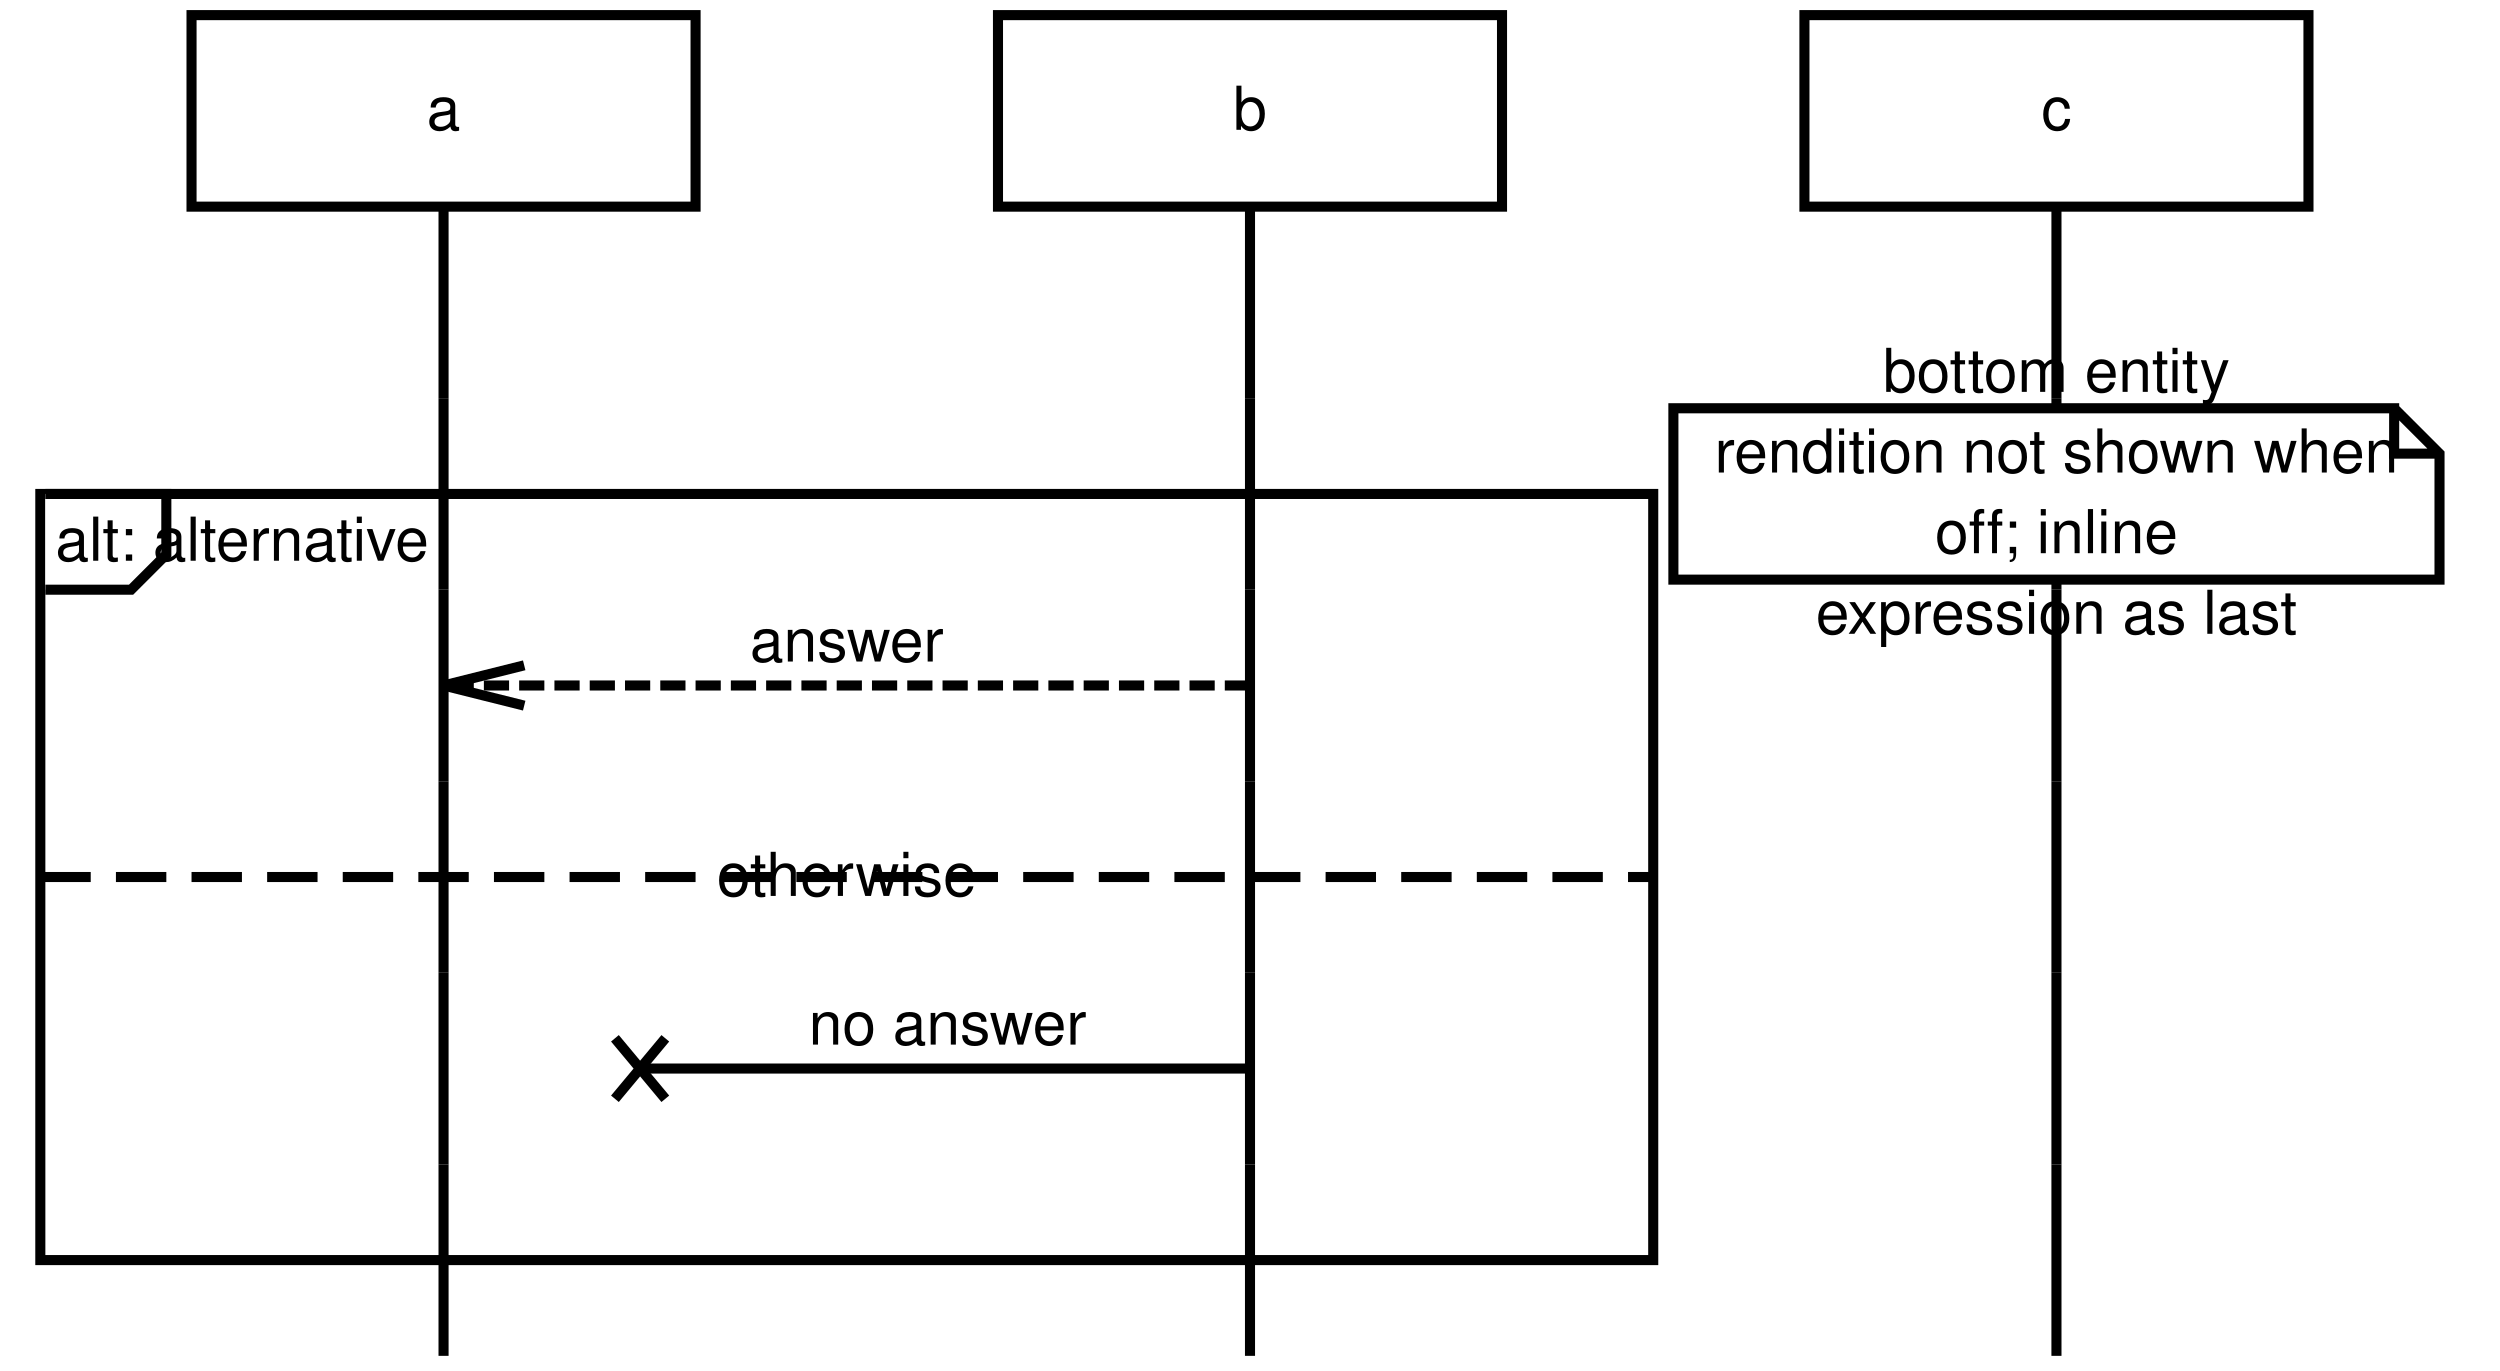
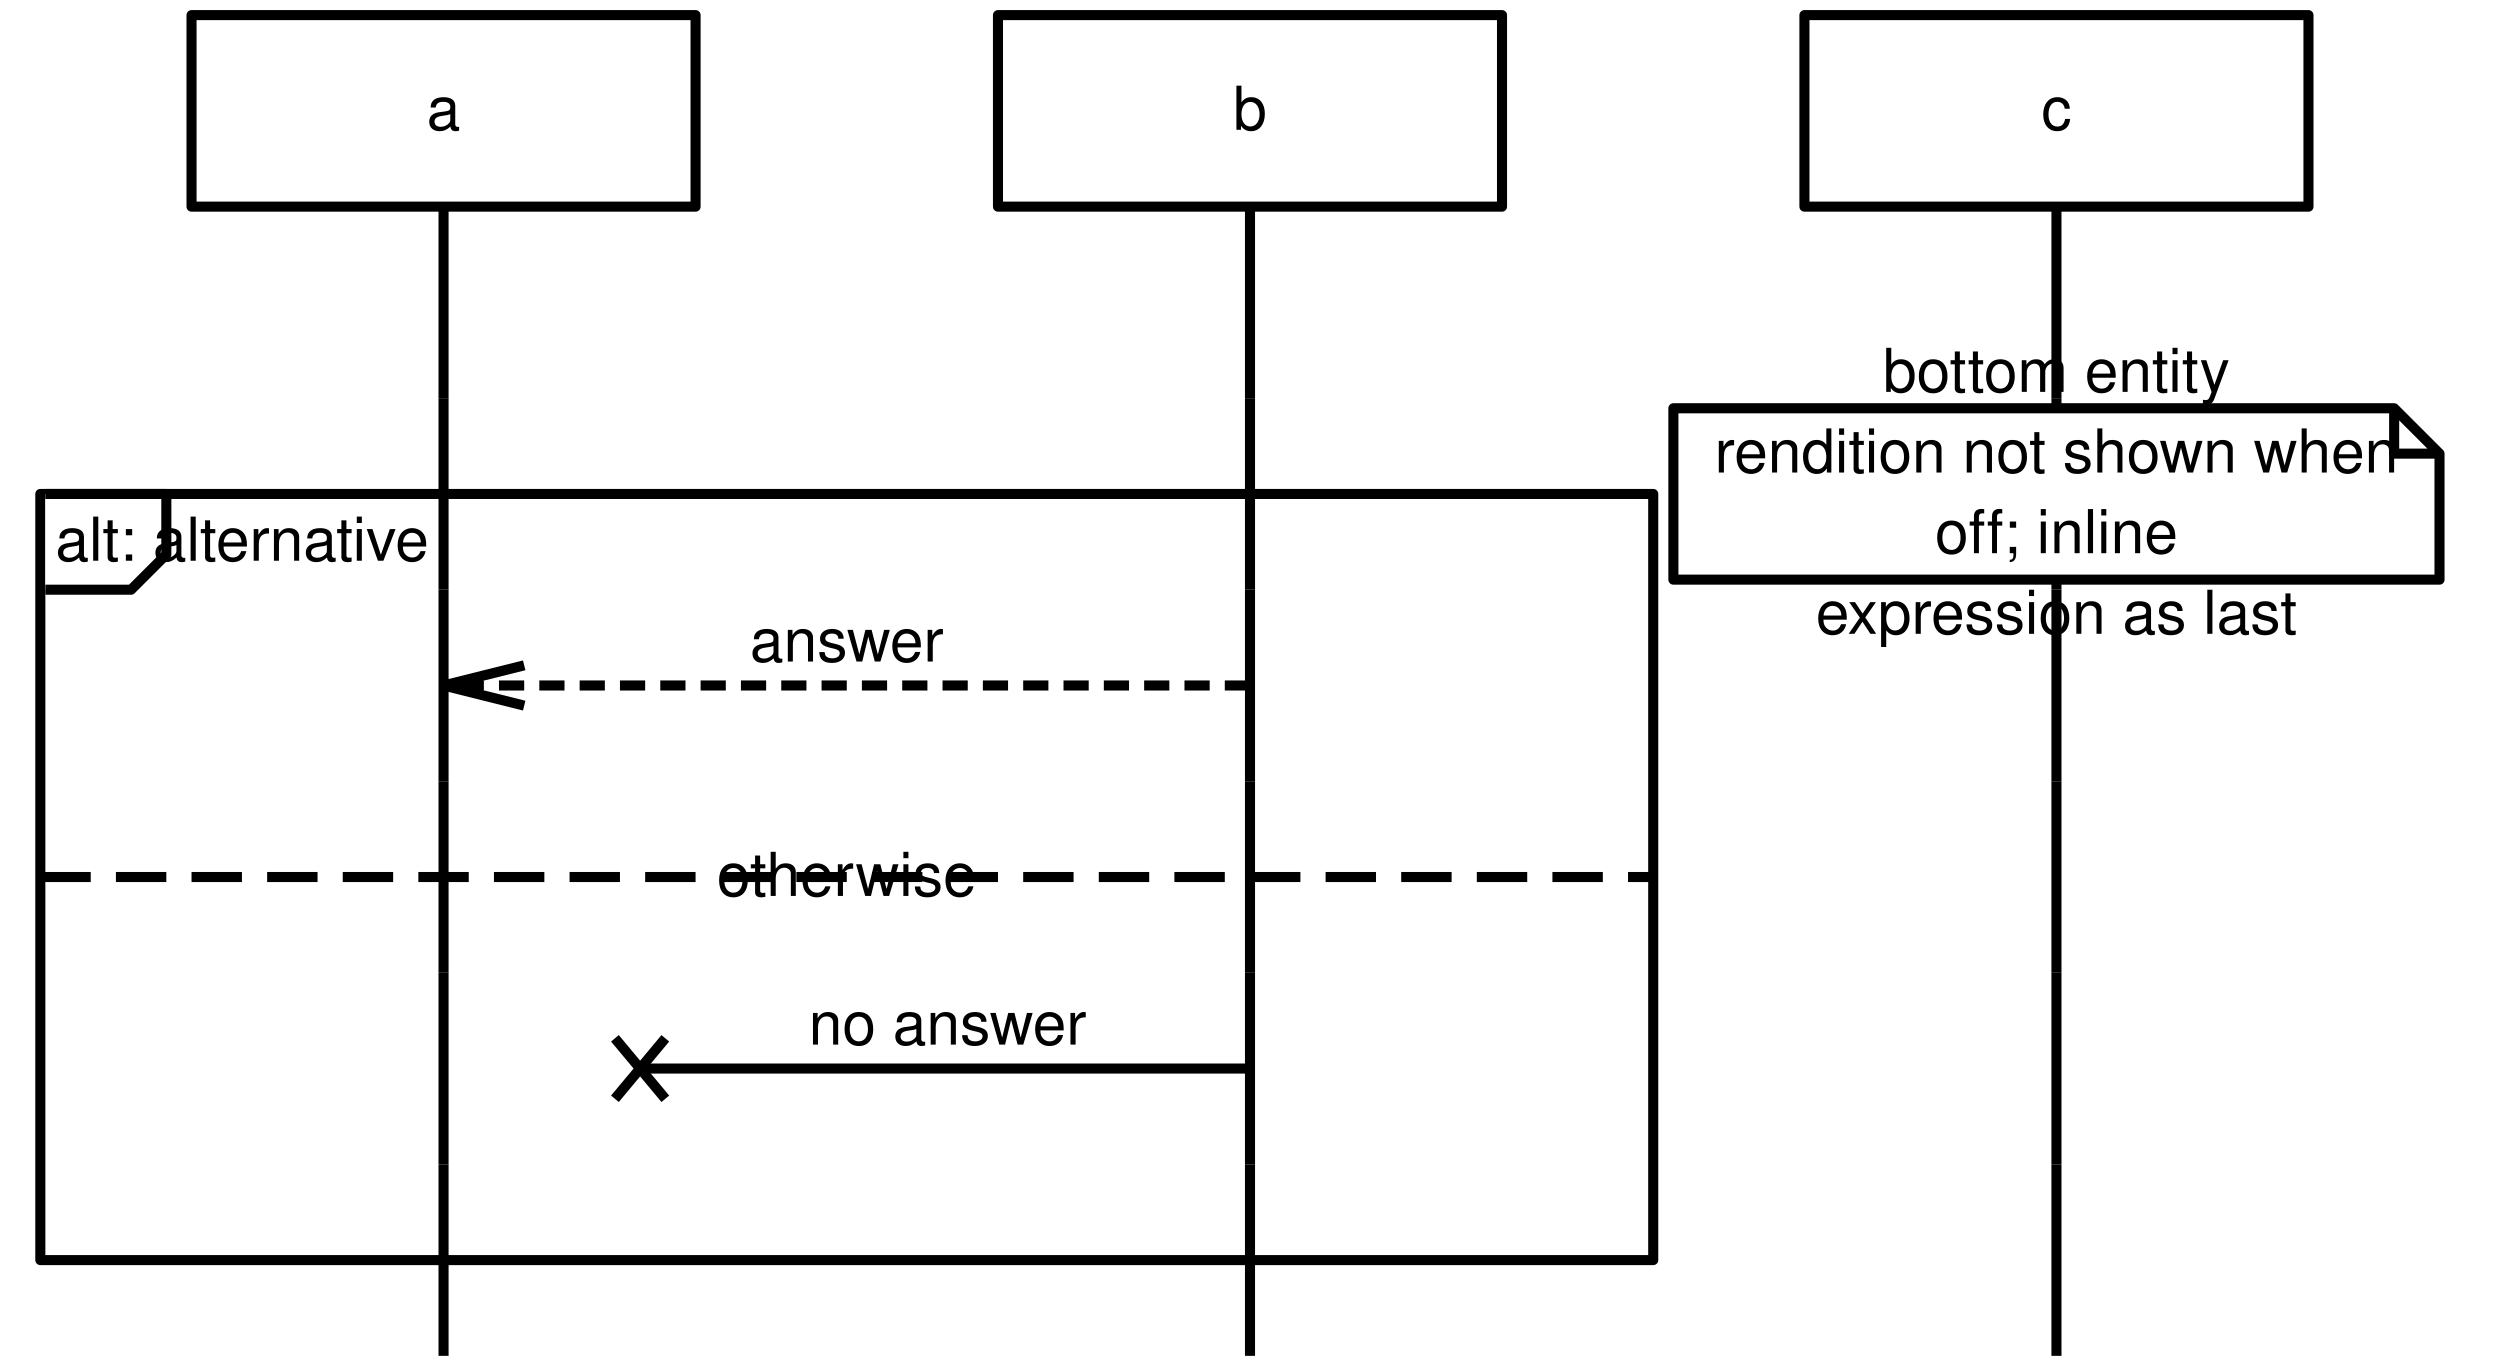
<svg xmlns="http://www.w3.org/2000/svg" xmlns:xlink="http://www.w3.org/1999/xlink" version="1.1" id="mscgen_js-svg-__svg" class="mscgen_js-svg-__svg" width="496" height="272">
  <defs>
-     <style type="text/css">svg.mscgen_js-svg-__svg{font-family:Helvetica,sans-serif;font-size:12px;font-weight:normal;font-style:normal;text-decoration:none;background-color:white;stroke:black;stroke-width:2;color:black;}.mscgen_js-svg-__svg rect{fill:none;stroke:black;}.mscgen_js-svg-__svg rect.entity{fill:white;}.mscgen_js-svg-__svg rect.label-text-background{fill:white;stroke:white;stroke-width:0;}.mscgen_js-svg-__svg rect.bglayer{fill:white;stroke:white;stroke-width:0;}.mscgen_js-svg-__svg line{stroke:black;}.mscgen_js-svg-__svg line.return, .mscgen_js-svg-__svg path.return{stroke-dasharray:5,2;}.mscgen_js-svg-__svg line.comment{stroke-dasharray:5,2;}.mscgen_js-svg-__svg line.inline_expression_divider{stroke-dasharray:10,5;}.mscgen_js-svg-__svg text{color:inherit;stroke:none;text-anchor:middle;}.mscgen_js-svg-__svg text.entity-text{text-decoration:underline;}.mscgen_js-svg-__svg text.anchor-start{text-anchor:start;}.mscgen_js-svg-__svg path{stroke:black;color:black;fill:none;}.mscgen_js-svg-__svg .arrow-marker{overflow:visible;}.mscgen_js-svg-__svg .arrow-style{stroke-width:1;}.mscgen_js-svg-__svg .arcrowomit{stroke-dasharray:2,2;}.mscgen_js-svg-__svg rect.box, .mscgen_js-svg-__svg path.box{fill:white;}.mscgen_js-svg-__svg .inherit{stroke:inherit;color:inherit;}.mscgen_js-svg-__svg .inherit-fill{fill:inherit;}.mscgen_js-svg-__svg .watermark{stroke:black;color:black;fill:black;font-size:48pt;font-weight:bold;opacity:0.14;}</style>
+     <style type="text/css">svg.mscgen_js-svg-__svg{font-family:Helvetica,sans-serif;font-size:12px;font-weight:normal;font-style:normal;text-decoration:none;background-color:white;stroke:black;stroke-width:2;color:black;}.mscgen_js-svg-__svg rect{fill:none;stroke:black;}.mscgen_js-svg-__svg rect.label-text-background{fill:white;stroke:white;stroke-width:0;}.mscgen_js-svg-__svg rect.bglayer{fill:white;stroke:white;stroke-width:0;}.mscgen_js-svg-__svg line{stroke:black;}.mscgen_js-svg-__svg line.return, .mscgen_js-svg-__svg path.return, .mscgen_js-svg-__svg line.comment{stroke-dasharray:5,3;}.mscgen_js-svg-__svg line.inline_expression_divider{stroke-dasharray:10,5;}.mscgen_js-svg-__svg text{color:inherit;stroke:none;text-anchor:middle;}.mscgen_js-svg-__svg text.entity-text{text-decoration:underline;}.mscgen_js-svg-__svg text.anchor-start{text-anchor:start;}.mscgen_js-svg-__svg path{stroke:black;color:black;fill:none;}.mscgen_js-svg-__svg .arrow-marker{overflow:visible;}.mscgen_js-svg-__svg .arrow-style{stroke-width:1;}.mscgen_js-svg-__svg line.arcrow, .mscgen_js-svg-__svg line.arcrowomit, .mscgen_js-svg-__svg .emphasised{stroke-linecap: butt;}.mscgen_js-svg-__svg line.arcrowomit{stroke-dasharray:2,2;}.mscgen_js-svg-__svg rect.box, .mscgen_js-svg-__svg path.box, .mscgen_js-svg-__svg rect.entity{fill:white;stroke-linejoin:round;}.mscgen_js-svg-__svg .inherit{stroke:inherit;color:inherit;}.mscgen_js-svg-__svg .inherit-fill{fill:inherit;}.mscgen_js-svg-__svg .watermark{stroke:black;color:black;fill:black;font-size:48pt;font-weight:bold;opacity:0.14;}</style>
    <marker orient="auto" id="mscgen_js-svg-__svgcallback-black" class="arrow-marker" viewBox="0 0 10 10" refX="9" refY="3" markerUnits="strokeWidth" markerWidth="10" markerHeight="10">
      <path d="M 1,1 l 8,2 l-8,2" class="arrow-style" style="stroke-dasharray:100,1;stroke:black" />
    </marker>
    <marker orient="auto" id="mscgen_js-svg-__svgcallback-l-black" class="arrow-marker" viewBox="0 0 10 10" refX="9" refY="3" markerUnits="strokeWidth" markerWidth="10" markerHeight="10">
      <path d="M17,1 l-8,2 l 8,2" class="arrow-style" style="stroke-dasharray:100,1;stroke:black" />
    </marker>
    <marker orient="auto" id="mscgen_js-svg-__svglost-black" class="arrow-marker" viewBox="0 0 10 10" refX="9" refY="3" markerUnits="strokeWidth" markerWidth="10" markerHeight="10">
      <path d="M7,0 l5,6 M7,6 l5,-6" class="arrow-style" style="stroke-dasharray:100,1;stroke:black" />
    </marker>
    <g id="mscgen_js-svg-__svg__defs">
      <g id="mscgen_js-svg-__svgentities">
        <g id="mscgen_js-svg-__svga">
          <rect width="100" height="38" class="entity" />
          <g>
            <text x="50" y="22.75" class="entity-text ">
              <tspan>a</tspan>
            </text>
          </g>
        </g>
        <g id="mscgen_js-svg-__svgb">
          <rect width="100" height="38" x="160" class="entity" />
          <g>
            <text x="210" y="22.75" class="entity-text ">
              <tspan>b</tspan>
            </text>
          </g>
        </g>
        <g id="mscgen_js-svg-__svgc">
          <rect width="100" height="38" x="320" class="entity" />
          <g>
            <text x="370" y="22.75" class="entity-text ">
              <tspan>c</tspan>
            </text>
          </g>
        </g>
      </g>
      <g id="mscgen_js-svg-__svgarcrow">
        <line x1="50" y1="-19" x2="50" y2="19" class="mscgen_js-svg-__svgarcrow" />
        <line x1="210" y1="-19" x2="210" y2="19" class="mscgen_js-svg-__svgarcrow" />
        <line x1="370" y1="-19" x2="370" y2="19" class="mscgen_js-svg-__svgarcrow" />
      </g>
      <g id="mscgen_js-svg-__svg0_0_label">
        <path d="M-29,0 l24,0  l0,12 l-7,7 l-17,0 " class="box inline_expression_label" />
        <g>
          <text x="-27" y="13.25" class="inline_expression-text alt-text anchor-start ">
            <tspan>alt: alternative</tspan>
          </text>
        </g>
      </g>
      <g id="mscgen_js-svg-__svg0_1">
-         <path d="M294,-17l143,0 l0,9 l9,0 m-9,-9 l9,9 l0,25 l-152,0 l0,-35 " class="box note" />
+         <path d="M294,-17l143,0 l0,9 l9,0 m-9,-9 l9,9 l0,25 l-152,0 l0,-34 z" class="box note" />
        <g>
          <text x="370" y="-20.25" class="box-text note-text ">
            <tspan>bottom entity</tspan>
          </text>
          <text x="370" y="-4.25" class="box-text note-text ">
            <tspan>rendition not shown when</tspan>
          </text>
          <text x="370" y="11.75" class="box-text note-text ">
            <tspan>off; inline</tspan>
          </text>
          <text x="370" y="27.75" class="box-text note-text ">
            <tspan>expression as last</tspan>
          </text>
        </g>
      </g>
      <g id="mscgen_js-svg-__svgarcrow_0">
        <line x1="50" y1="-19" x2="50" y2="19" class="arcrow" />
        <line x1="210" y1="-19" x2="210" y2="19" class="arcrow" />
        <line x1="370" y1="-19" x2="370" y2="19" class="arcrow" />
      </g>
      <g id="mscgen_js-svg-__svg1_0">
        <line x1="210" y1="0" x2="50" y2="0" class="arc directional return" style="stroke:black" marker-end="url(#mscgen_js-svg-__svgcallback-black)" />
        <g>
          <rect width="15" height="15" x="2" y="2" class="label-text-background" />
          <text x="130" y="-4.75" class="directional-text return-text ">
            <tspan>answer</tspan>
          </text>
        </g>
      </g>
      <g id="mscgen_js-svg-__svgarcrow_1">
        <line x1="50" y1="-19" x2="50" y2="19" class="arcrow" />
        <line x1="210" y1="-19" x2="210" y2="19" class="arcrow" />
        <line x1="370" y1="-19" x2="370" y2="19" class="arcrow" />
      </g>
      <g id="mscgen_js-svg-__svg2_0">
        <line x1="-30" y1="0" x2="290" y2="0" class="inline_expression_divider" />
        <g id="mscgen_js-svg-__svg2_0_txt">
          <g id="mscgen_js-svg-__svg2_0_txt_lbl">
            <rect width="15" height="15" x="2" y="2" class="label-text-background" />
            <text x="130" y="3.75" class="empty-text comment-row-text ">
              <tspan>otherwise</tspan>
            </text>
          </g>
        </g>
      </g>
      <g id="mscgen_js-svg-__svgarcrow_2">
        <line x1="50" y1="-19" x2="50" y2="19" class="arcrow" />
        <line x1="210" y1="-19" x2="210" y2="19" class="arcrow" />
        <line x1="370" y1="-19" x2="370" y2="19" class="arcrow" />
      </g>
      <g id="mscgen_js-svg-__svg3_0">
        <line x1="210" y1="0" x2="90" y2="0" class="arc directional lost" style="stroke:black" marker-end="url(#mscgen_js-svg-__svglost-black)" />
        <g>
          <rect width="15" height="15" x="2" y="2" class="label-text-background" />
          <text x="150" y="-4.75" class="directional-text lost-text ">
            <tspan>no answer</tspan>
          </text>
        </g>
      </g>
      <g id="mscgen_js-svg-__svgarcrow_3">
        <line x1="50" y1="-19" x2="50" y2="19" class="arcrow" />
        <line x1="210" y1="-19" x2="210" y2="19" class="arcrow" />
        <line x1="370" y1="-19" x2="370" y2="19" class="arcrow" />
      </g>
      <g id="mscgen_js-svg-__svg4_0">
        <g id="mscgen_js-svg-__svg4_0_lbl" />
      </g>
      <g id="mscgen_js-svg-__svgarcrow_4">
        <line x1="50" y1="-19" x2="50" y2="19" class="arcrow" />
        <line x1="210" y1="-19" x2="210" y2="19" class="arcrow" />
        <line x1="370" y1="-19" x2="370" y2="19" class="arcrow" />
      </g>
      <g id="mscgen_js-svg-__svg0_0">
        <rect width="320" height="152" x="-30" class="box inline_expression alt" />
      </g>
    </g>
  </defs>
  <g id="mscgen_js-svg-__svg__body" transform="translate(38,3) scale(1,1)">
    <g id="mscgen_js-svg-__svg__background">
      <rect width="496" height="272" x="-38" y="-3" class="bglayer" />
    </g>
    <g id="mscgen_js-svg-__svg__arcspanlayer">
      <use x="0" y="95" xlink:href="#mscgen_js-svg-__svg0_0" />
    </g>
    <g id="mscgen_js-svg-__svg__lifelinelayer">
      <use x="0" y="57" xlink:href="#mscgen_js-svg-__svgarcrow" />
      <use x="0" y="95" xlink:href="#mscgen_js-svg-__svgarcrow_0" />
      <use x="0" y="133" xlink:href="#mscgen_js-svg-__svgarcrow_1" />
      <use x="0" y="171" xlink:href="#mscgen_js-svg-__svgarcrow_2" />
      <use x="0" y="209" xlink:href="#mscgen_js-svg-__svgarcrow_3" />
      <use x="0" y="247" xlink:href="#mscgen_js-svg-__svgarcrow_4" />
    </g>
    <g id="mscgen_js-svg-__svg__sequencelayer">
      <use x="0" y="0" xlink:href="#mscgen_js-svg-__svgentities" />
      <use x="0" y="133" xlink:href="#mscgen_js-svg-__svg1_0" />
      <use x="0" y="171" xlink:href="#mscgen_js-svg-__svg2_0" />
      <use x="0" y="209" xlink:href="#mscgen_js-svg-__svg3_0" />
      <use x="0" y="247" xlink:href="#mscgen_js-svg-__svg4_0" />
    </g>
    <g id="mscgen_js-svg-__svg__notelayer">
      <use x="0" y="95" xlink:href="#mscgen_js-svg-__svg0_0_label" />
      <use x="0" y="95" xlink:href="#mscgen_js-svg-__svg0_1" />
    </g>
    <g id="mscgen_js-svg-__svg__watermark" />
  </g>
</svg>
